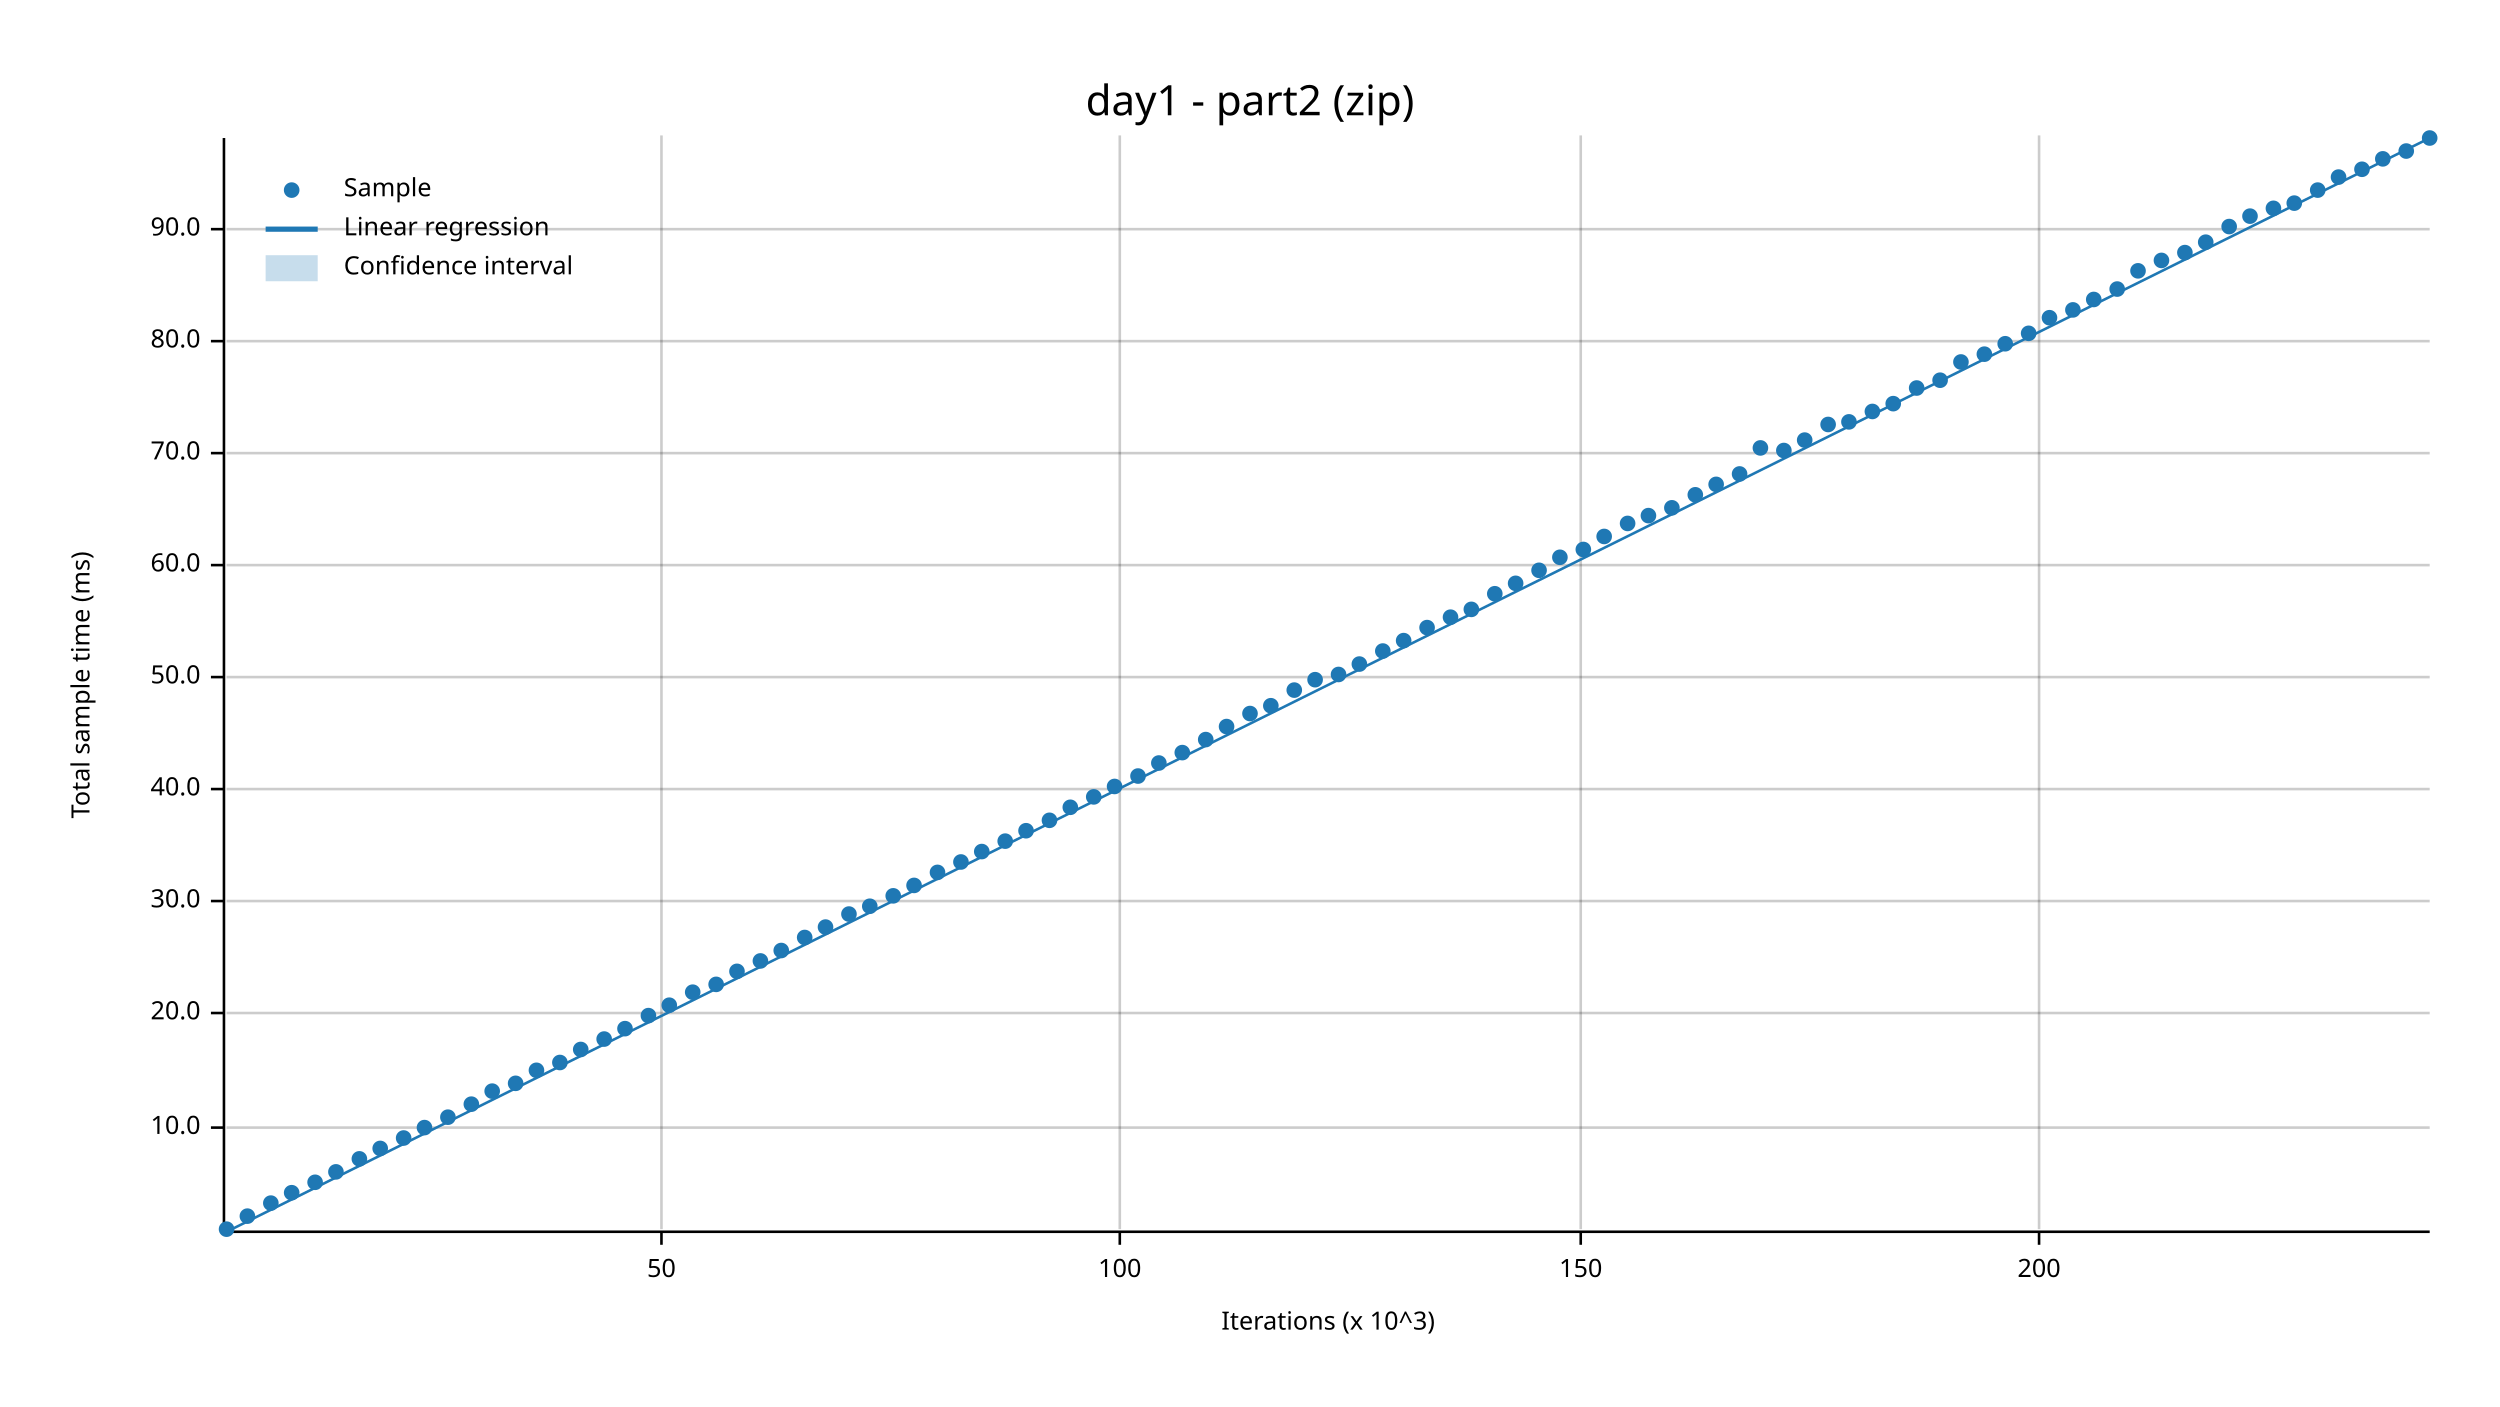
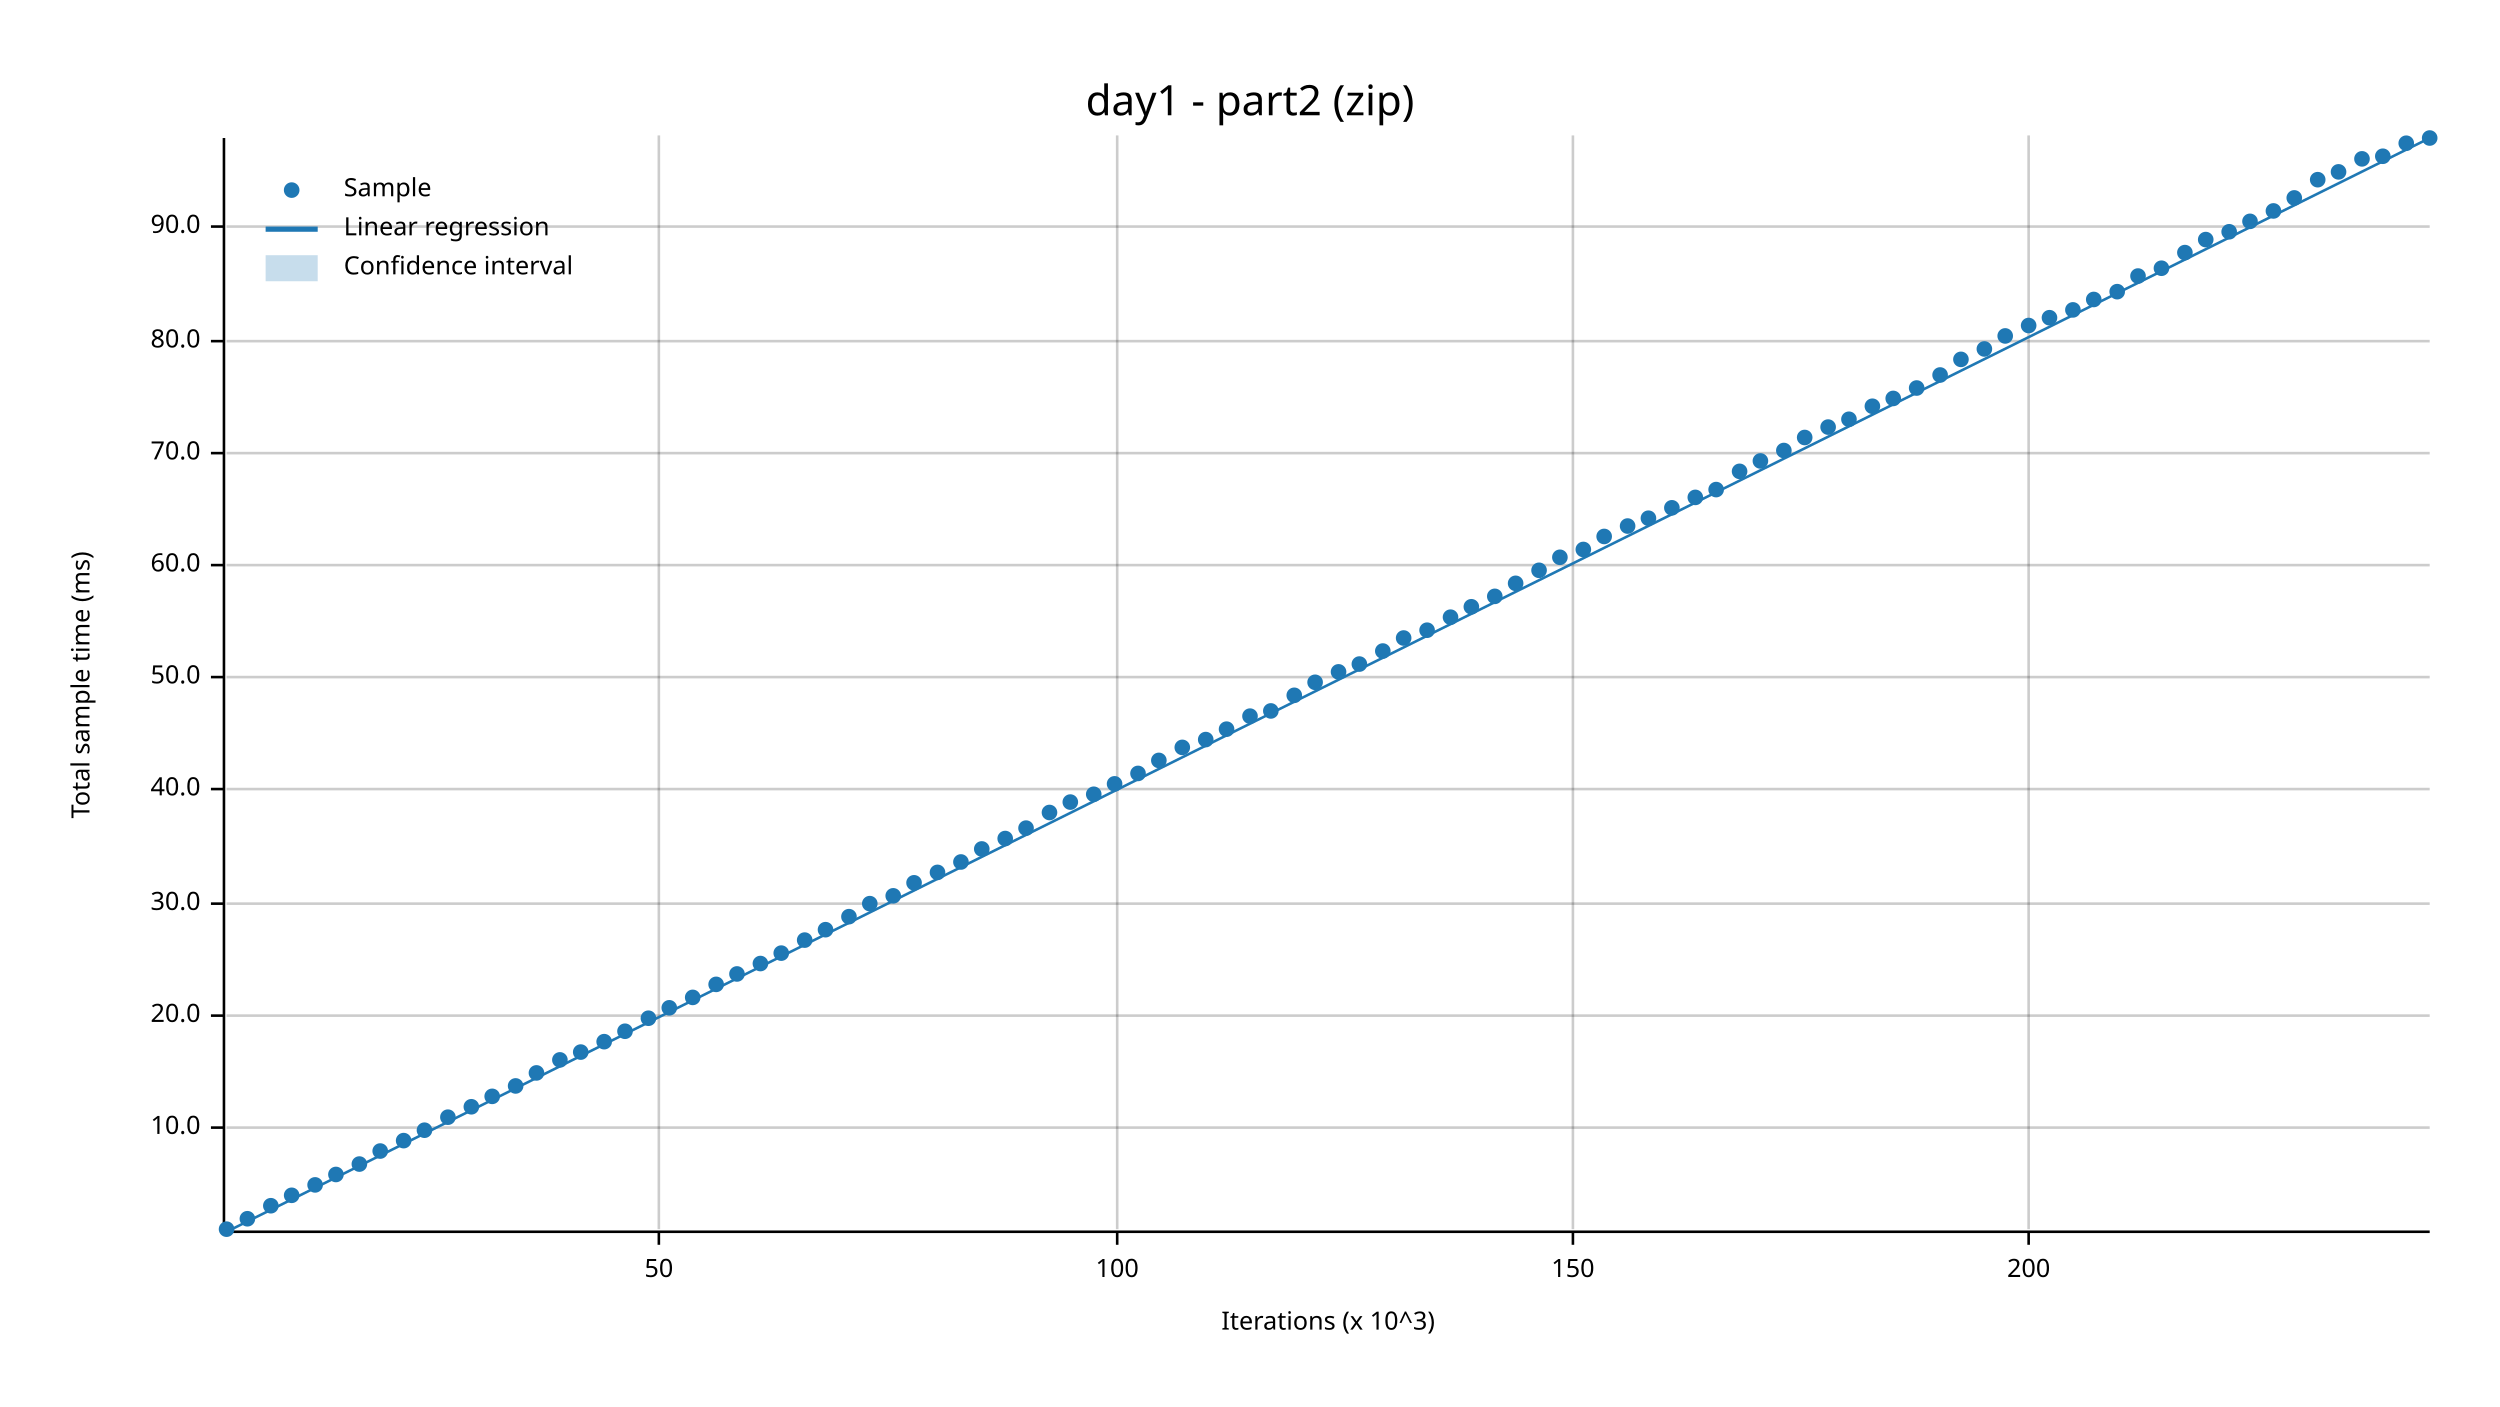
<svg xmlns="http://www.w3.org/2000/svg" width="960" height="540" viewBox="0 0 960 540">
  <text x="480" y="32" dy="0.76em" text-anchor="middle" font-family="sans-serif" font-size="16.129" opacity="1" fill="#000000">
day1 - part2 (zip)
</text>
  <text x="27" y="263" dy="0.76em" text-anchor="middle" font-family="sans-serif" font-size="9.677" opacity="1" fill="#000000" transform="rotate(270, 27, 263)">
Total sample time (ms)
</text>
  <text x="510" y="513" dy="-0.5ex" text-anchor="middle" font-family="sans-serif" font-size="9.677" opacity="1" fill="#000000">
Iterations (x 10^3)
</text>
-   <line opacity="0.2" stroke="#000000" stroke-width="1" x1="254" y1="472" x2="254" y2="52" />
-   <line opacity="0.2" stroke="#000000" stroke-width="1" x1="430" y1="472" x2="430" y2="52" />
-   <line opacity="0.2" stroke="#000000" stroke-width="1" x1="607" y1="472" x2="607" y2="52" />
-   <line opacity="0.2" stroke="#000000" stroke-width="1" x1="783" y1="472" x2="783" y2="52" />
+   <line opacity="0.2" stroke="#000000" stroke-width="1" x1="253" y1="472" x2="253" y2="52" />
+   <line opacity="0.2" stroke="#000000" stroke-width="1" x1="429" y1="472" x2="429" y2="52" />
+   <line opacity="0.2" stroke="#000000" stroke-width="1" x1="604" y1="472" x2="604" y2="52" />
+   <line opacity="0.2" stroke="#000000" stroke-width="1" x1="779" y1="472" x2="779" y2="52" />
  <line opacity="0.2" stroke="#000000" stroke-width="1" x1="87" y1="433" x2="933" y2="433" />
-   <line opacity="0.2" stroke="#000000" stroke-width="1" x1="87" y1="389" x2="933" y2="389" />
-   <line opacity="0.2" stroke="#000000" stroke-width="1" x1="87" y1="346" x2="933" y2="346" />
+   <line opacity="0.2" stroke="#000000" stroke-width="1" x1="87" y1="390" x2="933" y2="390" />
+   <line opacity="0.2" stroke="#000000" stroke-width="1" x1="87" y1="347" x2="933" y2="347" />
  <line opacity="0.2" stroke="#000000" stroke-width="1" x1="87" y1="303" x2="933" y2="303" />
  <line opacity="0.2" stroke="#000000" stroke-width="1" x1="87" y1="260" x2="933" y2="260" />
  <line opacity="0.2" stroke="#000000" stroke-width="1" x1="87" y1="217" x2="933" y2="217" />
  <line opacity="0.2" stroke="#000000" stroke-width="1" x1="87" y1="174" x2="933" y2="174" />
  <line opacity="0.2" stroke="#000000" stroke-width="1" x1="87" y1="131" x2="933" y2="131" />
-   <line opacity="0.2" stroke="#000000" stroke-width="1" x1="87" y1="88" x2="933" y2="88" />
+   <line opacity="0.2" stroke="#000000" stroke-width="1" x1="87" y1="87" x2="933" y2="87" />
  <polyline fill="none" opacity="1" stroke="#000000" stroke-width="1" points="86,53 86,473 " />
  <text x="77" y="433" dy="0.5ex" text-anchor="end" font-family="sans-serif" font-size="9.677" opacity="1" fill="#000000">
10.0
</text>
  <polyline fill="none" opacity="1" stroke="#000000" stroke-width="1" points="81,433 86,433 " />
-   <text x="77" y="389" dy="0.5ex" text-anchor="end" font-family="sans-serif" font-size="9.677" opacity="1" fill="#000000">
+   <text x="77" y="390" dy="0.5ex" text-anchor="end" font-family="sans-serif" font-size="9.677" opacity="1" fill="#000000">
20.0
</text>
-   <polyline fill="none" opacity="1" stroke="#000000" stroke-width="1" points="81,389 86,389 " />
-   <text x="77" y="346" dy="0.5ex" text-anchor="end" font-family="sans-serif" font-size="9.677" opacity="1" fill="#000000">
+   <polyline fill="none" opacity="1" stroke="#000000" stroke-width="1" points="81,390 86,390 " />
+   <text x="77" y="347" dy="0.5ex" text-anchor="end" font-family="sans-serif" font-size="9.677" opacity="1" fill="#000000">
30.0
</text>
-   <polyline fill="none" opacity="1" stroke="#000000" stroke-width="1" points="81,346 86,346 " />
+   <polyline fill="none" opacity="1" stroke="#000000" stroke-width="1" points="81,347 86,347 " />
  <text x="77" y="303" dy="0.5ex" text-anchor="end" font-family="sans-serif" font-size="9.677" opacity="1" fill="#000000">
40.0
</text>
  <polyline fill="none" opacity="1" stroke="#000000" stroke-width="1" points="81,303 86,303 " />
  <text x="77" y="260" dy="0.5ex" text-anchor="end" font-family="sans-serif" font-size="9.677" opacity="1" fill="#000000">
50.0
</text>
  <polyline fill="none" opacity="1" stroke="#000000" stroke-width="1" points="81,260 86,260 " />
  <text x="77" y="217" dy="0.5ex" text-anchor="end" font-family="sans-serif" font-size="9.677" opacity="1" fill="#000000">
60.0
</text>
  <polyline fill="none" opacity="1" stroke="#000000" stroke-width="1" points="81,217 86,217 " />
  <text x="77" y="174" dy="0.5ex" text-anchor="end" font-family="sans-serif" font-size="9.677" opacity="1" fill="#000000">
70.0
</text>
  <polyline fill="none" opacity="1" stroke="#000000" stroke-width="1" points="81,174 86,174 " />
  <text x="77" y="131" dy="0.5ex" text-anchor="end" font-family="sans-serif" font-size="9.677" opacity="1" fill="#000000">
80.0
</text>
  <polyline fill="none" opacity="1" stroke="#000000" stroke-width="1" points="81,131 86,131 " />
-   <text x="77" y="88" dy="0.5ex" text-anchor="end" font-family="sans-serif" font-size="9.677" opacity="1" fill="#000000">
+   <text x="77" y="87" dy="0.5ex" text-anchor="end" font-family="sans-serif" font-size="9.677" opacity="1" fill="#000000">
90.0
</text>
-   <polyline fill="none" opacity="1" stroke="#000000" stroke-width="1" points="81,88 86,88 " />
+   <polyline fill="none" opacity="1" stroke="#000000" stroke-width="1" points="81,87 86,87 " />
  <polyline fill="none" opacity="1" stroke="#000000" stroke-width="1" points="87,473 933,473 " />
-   <text x="254" y="483" dy="0.76em" text-anchor="middle" font-family="sans-serif" font-size="9.677" opacity="1" fill="#000000">
+   <text x="253" y="483" dy="0.76em" text-anchor="middle" font-family="sans-serif" font-size="9.677" opacity="1" fill="#000000">
50
</text>
-   <polyline fill="none" opacity="1" stroke="#000000" stroke-width="1" points="254,473 254,478 " />
-   <text x="430" y="483" dy="0.76em" text-anchor="middle" font-family="sans-serif" font-size="9.677" opacity="1" fill="#000000">
+   <polyline fill="none" opacity="1" stroke="#000000" stroke-width="1" points="253,473 253,478 " />
+   <text x="429" y="483" dy="0.76em" text-anchor="middle" font-family="sans-serif" font-size="9.677" opacity="1" fill="#000000">
100
</text>
-   <polyline fill="none" opacity="1" stroke="#000000" stroke-width="1" points="430,473 430,478 " />
-   <text x="607" y="483" dy="0.76em" text-anchor="middle" font-family="sans-serif" font-size="9.677" opacity="1" fill="#000000">
+   <polyline fill="none" opacity="1" stroke="#000000" stroke-width="1" points="429,473 429,478 " />
+   <text x="604" y="483" dy="0.76em" text-anchor="middle" font-family="sans-serif" font-size="9.677" opacity="1" fill="#000000">
150
</text>
-   <polyline fill="none" opacity="1" stroke="#000000" stroke-width="1" points="607,473 607,478 " />
-   <text x="783" y="483" dy="0.76em" text-anchor="middle" font-family="sans-serif" font-size="9.677" opacity="1" fill="#000000">
+   <polyline fill="none" opacity="1" stroke="#000000" stroke-width="1" points="604,473 604,478 " />
+   <text x="779" y="483" dy="0.76em" text-anchor="middle" font-family="sans-serif" font-size="9.677" opacity="1" fill="#000000">
200
</text>
-   <polyline fill="none" opacity="1" stroke="#000000" stroke-width="1" points="783,473 783,478 " />
+   <polyline fill="none" opacity="1" stroke="#000000" stroke-width="1" points="779,473 779,478 " />
  <circle cx="87" cy="472" r="3" opacity="1" fill="#1F78B4" stroke="none" stroke-width="1" />
-   <circle cx="95" cy="467" r="3" opacity="1" fill="#1F78B4" stroke="none" stroke-width="1" />
-   <circle cx="104" cy="462" r="3" opacity="1" fill="#1F78B4" stroke="none" stroke-width="1" />
-   <circle cx="112" cy="458" r="3" opacity="1" fill="#1F78B4" stroke="none" stroke-width="1" />
-   <circle cx="121" cy="454" r="3" opacity="1" fill="#1F78B4" stroke="none" stroke-width="1" />
-   <circle cx="129" cy="450" r="3" opacity="1" fill="#1F78B4" stroke="none" stroke-width="1" />
-   <circle cx="138" cy="445" r="3" opacity="1" fill="#1F78B4" stroke="none" stroke-width="1" />
-   <circle cx="146" cy="441" r="3" opacity="1" fill="#1F78B4" stroke="none" stroke-width="1" />
-   <circle cx="155" cy="437" r="3" opacity="1" fill="#1F78B4" stroke="none" stroke-width="1" />
-   <circle cx="163" cy="433" r="3" opacity="1" fill="#1F78B4" stroke="none" stroke-width="1" />
+   <circle cx="95" cy="468" r="3" opacity="1" fill="#1F78B4" stroke="none" stroke-width="1" />
+   <circle cx="104" cy="463" r="3" opacity="1" fill="#1F78B4" stroke="none" stroke-width="1" />
+   <circle cx="112" cy="459" r="3" opacity="1" fill="#1F78B4" stroke="none" stroke-width="1" />
+   <circle cx="121" cy="455" r="3" opacity="1" fill="#1F78B4" stroke="none" stroke-width="1" />
+   <circle cx="129" cy="451" r="3" opacity="1" fill="#1F78B4" stroke="none" stroke-width="1" />
+   <circle cx="138" cy="447" r="3" opacity="1" fill="#1F78B4" stroke="none" stroke-width="1" />
+   <circle cx="146" cy="442" r="3" opacity="1" fill="#1F78B4" stroke="none" stroke-width="1" />
+   <circle cx="155" cy="438" r="3" opacity="1" fill="#1F78B4" stroke="none" stroke-width="1" />
+   <circle cx="163" cy="434" r="3" opacity="1" fill="#1F78B4" stroke="none" stroke-width="1" />
  <circle cx="172" cy="429" r="3" opacity="1" fill="#1F78B4" stroke="none" stroke-width="1" />
-   <circle cx="181" cy="424" r="3" opacity="1" fill="#1F78B4" stroke="none" stroke-width="1" />
-   <circle cx="189" cy="419" r="3" opacity="1" fill="#1F78B4" stroke="none" stroke-width="1" />
-   <circle cx="198" cy="416" r="3" opacity="1" fill="#1F78B4" stroke="none" stroke-width="1" />
-   <circle cx="206" cy="411" r="3" opacity="1" fill="#1F78B4" stroke="none" stroke-width="1" />
-   <circle cx="215" cy="408" r="3" opacity="1" fill="#1F78B4" stroke="none" stroke-width="1" />
-   <circle cx="223" cy="403" r="3" opacity="1" fill="#1F78B4" stroke="none" stroke-width="1" />
-   <circle cx="232" cy="399" r="3" opacity="1" fill="#1F78B4" stroke="none" stroke-width="1" />
-   <circle cx="240" cy="395" r="3" opacity="1" fill="#1F78B4" stroke="none" stroke-width="1" />
-   <circle cx="249" cy="390" r="3" opacity="1" fill="#1F78B4" stroke="none" stroke-width="1" />
-   <circle cx="257" cy="386" r="3" opacity="1" fill="#1F78B4" stroke="none" stroke-width="1" />
-   <circle cx="266" cy="381" r="3" opacity="1" fill="#1F78B4" stroke="none" stroke-width="1" />
+   <circle cx="181" cy="425" r="3" opacity="1" fill="#1F78B4" stroke="none" stroke-width="1" />
+   <circle cx="189" cy="421" r="3" opacity="1" fill="#1F78B4" stroke="none" stroke-width="1" />
+   <circle cx="198" cy="417" r="3" opacity="1" fill="#1F78B4" stroke="none" stroke-width="1" />
+   <circle cx="206" cy="412" r="3" opacity="1" fill="#1F78B4" stroke="none" stroke-width="1" />
+   <circle cx="215" cy="407" r="3" opacity="1" fill="#1F78B4" stroke="none" stroke-width="1" />
+   <circle cx="223" cy="404" r="3" opacity="1" fill="#1F78B4" stroke="none" stroke-width="1" />
+   <circle cx="232" cy="400" r="3" opacity="1" fill="#1F78B4" stroke="none" stroke-width="1" />
+   <circle cx="240" cy="396" r="3" opacity="1" fill="#1F78B4" stroke="none" stroke-width="1" />
+   <circle cx="249" cy="391" r="3" opacity="1" fill="#1F78B4" stroke="none" stroke-width="1" />
+   <circle cx="257" cy="387" r="3" opacity="1" fill="#1F78B4" stroke="none" stroke-width="1" />
+   <circle cx="266" cy="383" r="3" opacity="1" fill="#1F78B4" stroke="none" stroke-width="1" />
  <circle cx="275" cy="378" r="3" opacity="1" fill="#1F78B4" stroke="none" stroke-width="1" />
-   <circle cx="283" cy="373" r="3" opacity="1" fill="#1F78B4" stroke="none" stroke-width="1" />
-   <circle cx="292" cy="369" r="3" opacity="1" fill="#1F78B4" stroke="none" stroke-width="1" />
-   <circle cx="300" cy="365" r="3" opacity="1" fill="#1F78B4" stroke="none" stroke-width="1" />
-   <circle cx="309" cy="360" r="3" opacity="1" fill="#1F78B4" stroke="none" stroke-width="1" />
-   <circle cx="317" cy="356" r="3" opacity="1" fill="#1F78B4" stroke="none" stroke-width="1" />
-   <circle cx="326" cy="351" r="3" opacity="1" fill="#1F78B4" stroke="none" stroke-width="1" />
-   <circle cx="334" cy="348" r="3" opacity="1" fill="#1F78B4" stroke="none" stroke-width="1" />
+   <circle cx="283" cy="374" r="3" opacity="1" fill="#1F78B4" stroke="none" stroke-width="1" />
+   <circle cx="292" cy="370" r="3" opacity="1" fill="#1F78B4" stroke="none" stroke-width="1" />
+   <circle cx="300" cy="366" r="3" opacity="1" fill="#1F78B4" stroke="none" stroke-width="1" />
+   <circle cx="309" cy="361" r="3" opacity="1" fill="#1F78B4" stroke="none" stroke-width="1" />
+   <circle cx="317" cy="357" r="3" opacity="1" fill="#1F78B4" stroke="none" stroke-width="1" />
+   <circle cx="326" cy="352" r="3" opacity="1" fill="#1F78B4" stroke="none" stroke-width="1" />
+   <circle cx="334" cy="347" r="3" opacity="1" fill="#1F78B4" stroke="none" stroke-width="1" />
  <circle cx="343" cy="344" r="3" opacity="1" fill="#1F78B4" stroke="none" stroke-width="1" />
-   <circle cx="351" cy="340" r="3" opacity="1" fill="#1F78B4" stroke="none" stroke-width="1" />
+   <circle cx="351" cy="339" r="3" opacity="1" fill="#1F78B4" stroke="none" stroke-width="1" />
  <circle cx="360" cy="335" r="3" opacity="1" fill="#1F78B4" stroke="none" stroke-width="1" />
  <circle cx="369" cy="331" r="3" opacity="1" fill="#1F78B4" stroke="none" stroke-width="1" />
-   <circle cx="377" cy="327" r="3" opacity="1" fill="#1F78B4" stroke="none" stroke-width="1" />
-   <circle cx="386" cy="323" r="3" opacity="1" fill="#1F78B4" stroke="none" stroke-width="1" />
-   <circle cx="394" cy="319" r="3" opacity="1" fill="#1F78B4" stroke="none" stroke-width="1" />
-   <circle cx="403" cy="315" r="3" opacity="1" fill="#1F78B4" stroke="none" stroke-width="1" />
-   <circle cx="411" cy="310" r="3" opacity="1" fill="#1F78B4" stroke="none" stroke-width="1" />
-   <circle cx="420" cy="306" r="3" opacity="1" fill="#1F78B4" stroke="none" stroke-width="1" />
-   <circle cx="428" cy="302" r="3" opacity="1" fill="#1F78B4" stroke="none" stroke-width="1" />
-   <circle cx="437" cy="298" r="3" opacity="1" fill="#1F78B4" stroke="none" stroke-width="1" />
-   <circle cx="445" cy="293" r="3" opacity="1" fill="#1F78B4" stroke="none" stroke-width="1" />
-   <circle cx="454" cy="289" r="3" opacity="1" fill="#1F78B4" stroke="none" stroke-width="1" />
+   <circle cx="377" cy="326" r="3" opacity="1" fill="#1F78B4" stroke="none" stroke-width="1" />
+   <circle cx="386" cy="322" r="3" opacity="1" fill="#1F78B4" stroke="none" stroke-width="1" />
+   <circle cx="394" cy="318" r="3" opacity="1" fill="#1F78B4" stroke="none" stroke-width="1" />
+   <circle cx="403" cy="312" r="3" opacity="1" fill="#1F78B4" stroke="none" stroke-width="1" />
+   <circle cx="411" cy="308" r="3" opacity="1" fill="#1F78B4" stroke="none" stroke-width="1" />
+   <circle cx="420" cy="305" r="3" opacity="1" fill="#1F78B4" stroke="none" stroke-width="1" />
+   <circle cx="428" cy="301" r="3" opacity="1" fill="#1F78B4" stroke="none" stroke-width="1" />
+   <circle cx="437" cy="297" r="3" opacity="1" fill="#1F78B4" stroke="none" stroke-width="1" />
+   <circle cx="445" cy="292" r="3" opacity="1" fill="#1F78B4" stroke="none" stroke-width="1" />
+   <circle cx="454" cy="287" r="3" opacity="1" fill="#1F78B4" stroke="none" stroke-width="1" />
  <circle cx="463" cy="284" r="3" opacity="1" fill="#1F78B4" stroke="none" stroke-width="1" />
-   <circle cx="471" cy="279" r="3" opacity="1" fill="#1F78B4" stroke="none" stroke-width="1" />
-   <circle cx="480" cy="274" r="3" opacity="1" fill="#1F78B4" stroke="none" stroke-width="1" />
-   <circle cx="488" cy="271" r="3" opacity="1" fill="#1F78B4" stroke="none" stroke-width="1" />
-   <circle cx="497" cy="265" r="3" opacity="1" fill="#1F78B4" stroke="none" stroke-width="1" />
-   <circle cx="505" cy="261" r="3" opacity="1" fill="#1F78B4" stroke="none" stroke-width="1" />
-   <circle cx="514" cy="259" r="3" opacity="1" fill="#1F78B4" stroke="none" stroke-width="1" />
+   <circle cx="471" cy="280" r="3" opacity="1" fill="#1F78B4" stroke="none" stroke-width="1" />
+   <circle cx="480" cy="275" r="3" opacity="1" fill="#1F78B4" stroke="none" stroke-width="1" />
+   <circle cx="488" cy="273" r="3" opacity="1" fill="#1F78B4" stroke="none" stroke-width="1" />
+   <circle cx="497" cy="267" r="3" opacity="1" fill="#1F78B4" stroke="none" stroke-width="1" />
+   <circle cx="505" cy="262" r="3" opacity="1" fill="#1F78B4" stroke="none" stroke-width="1" />
+   <circle cx="514" cy="258" r="3" opacity="1" fill="#1F78B4" stroke="none" stroke-width="1" />
  <circle cx="522" cy="255" r="3" opacity="1" fill="#1F78B4" stroke="none" stroke-width="1" />
  <circle cx="531" cy="250" r="3" opacity="1" fill="#1F78B4" stroke="none" stroke-width="1" />
-   <circle cx="539" cy="246" r="3" opacity="1" fill="#1F78B4" stroke="none" stroke-width="1" />
-   <circle cx="548" cy="241" r="3" opacity="1" fill="#1F78B4" stroke="none" stroke-width="1" />
+   <circle cx="539" cy="245" r="3" opacity="1" fill="#1F78B4" stroke="none" stroke-width="1" />
+   <circle cx="548" cy="242" r="3" opacity="1" fill="#1F78B4" stroke="none" stroke-width="1" />
  <circle cx="557" cy="237" r="3" opacity="1" fill="#1F78B4" stroke="none" stroke-width="1" />
-   <circle cx="565" cy="234" r="3" opacity="1" fill="#1F78B4" stroke="none" stroke-width="1" />
-   <circle cx="574" cy="228" r="3" opacity="1" fill="#1F78B4" stroke="none" stroke-width="1" />
+   <circle cx="565" cy="233" r="3" opacity="1" fill="#1F78B4" stroke="none" stroke-width="1" />
+   <circle cx="574" cy="229" r="3" opacity="1" fill="#1F78B4" stroke="none" stroke-width="1" />
  <circle cx="582" cy="224" r="3" opacity="1" fill="#1F78B4" stroke="none" stroke-width="1" />
  <circle cx="591" cy="219" r="3" opacity="1" fill="#1F78B4" stroke="none" stroke-width="1" />
  <circle cx="599" cy="214" r="3" opacity="1" fill="#1F78B4" stroke="none" stroke-width="1" />
  <circle cx="608" cy="211" r="3" opacity="1" fill="#1F78B4" stroke="none" stroke-width="1" />
  <circle cx="616" cy="206" r="3" opacity="1" fill="#1F78B4" stroke="none" stroke-width="1" />
-   <circle cx="625" cy="201" r="3" opacity="1" fill="#1F78B4" stroke="none" stroke-width="1" />
-   <circle cx="633" cy="198" r="3" opacity="1" fill="#1F78B4" stroke="none" stroke-width="1" />
+   <circle cx="625" cy="202" r="3" opacity="1" fill="#1F78B4" stroke="none" stroke-width="1" />
+   <circle cx="633" cy="199" r="3" opacity="1" fill="#1F78B4" stroke="none" stroke-width="1" />
  <circle cx="642" cy="195" r="3" opacity="1" fill="#1F78B4" stroke="none" stroke-width="1" />
-   <circle cx="651" cy="190" r="3" opacity="1" fill="#1F78B4" stroke="none" stroke-width="1" />
-   <circle cx="659" cy="186" r="3" opacity="1" fill="#1F78B4" stroke="none" stroke-width="1" />
-   <circle cx="668" cy="182" r="3" opacity="1" fill="#1F78B4" stroke="none" stroke-width="1" />
-   <circle cx="676" cy="172" r="3" opacity="1" fill="#1F78B4" stroke="none" stroke-width="1" />
+   <circle cx="651" cy="191" r="3" opacity="1" fill="#1F78B4" stroke="none" stroke-width="1" />
+   <circle cx="659" cy="188" r="3" opacity="1" fill="#1F78B4" stroke="none" stroke-width="1" />
+   <circle cx="668" cy="181" r="3" opacity="1" fill="#1F78B4" stroke="none" stroke-width="1" />
+   <circle cx="676" cy="177" r="3" opacity="1" fill="#1F78B4" stroke="none" stroke-width="1" />
  <circle cx="685" cy="173" r="3" opacity="1" fill="#1F78B4" stroke="none" stroke-width="1" />
-   <circle cx="693" cy="169" r="3" opacity="1" fill="#1F78B4" stroke="none" stroke-width="1" />
-   <circle cx="702" cy="163" r="3" opacity="1" fill="#1F78B4" stroke="none" stroke-width="1" />
-   <circle cx="710" cy="162" r="3" opacity="1" fill="#1F78B4" stroke="none" stroke-width="1" />
-   <circle cx="719" cy="158" r="3" opacity="1" fill="#1F78B4" stroke="none" stroke-width="1" />
-   <circle cx="727" cy="155" r="3" opacity="1" fill="#1F78B4" stroke="none" stroke-width="1" />
+   <circle cx="693" cy="168" r="3" opacity="1" fill="#1F78B4" stroke="none" stroke-width="1" />
+   <circle cx="702" cy="164" r="3" opacity="1" fill="#1F78B4" stroke="none" stroke-width="1" />
+   <circle cx="710" cy="161" r="3" opacity="1" fill="#1F78B4" stroke="none" stroke-width="1" />
+   <circle cx="719" cy="156" r="3" opacity="1" fill="#1F78B4" stroke="none" stroke-width="1" />
+   <circle cx="727" cy="153" r="3" opacity="1" fill="#1F78B4" stroke="none" stroke-width="1" />
  <circle cx="736" cy="149" r="3" opacity="1" fill="#1F78B4" stroke="none" stroke-width="1" />
-   <circle cx="745" cy="146" r="3" opacity="1" fill="#1F78B4" stroke="none" stroke-width="1" />
-   <circle cx="753" cy="139" r="3" opacity="1" fill="#1F78B4" stroke="none" stroke-width="1" />
-   <circle cx="762" cy="136" r="3" opacity="1" fill="#1F78B4" stroke="none" stroke-width="1" />
-   <circle cx="770" cy="132" r="3" opacity="1" fill="#1F78B4" stroke="none" stroke-width="1" />
-   <circle cx="779" cy="128" r="3" opacity="1" fill="#1F78B4" stroke="none" stroke-width="1" />
+   <circle cx="745" cy="144" r="3" opacity="1" fill="#1F78B4" stroke="none" stroke-width="1" />
+   <circle cx="753" cy="138" r="3" opacity="1" fill="#1F78B4" stroke="none" stroke-width="1" />
+   <circle cx="762" cy="134" r="3" opacity="1" fill="#1F78B4" stroke="none" stroke-width="1" />
+   <circle cx="770" cy="129" r="3" opacity="1" fill="#1F78B4" stroke="none" stroke-width="1" />
+   <circle cx="779" cy="125" r="3" opacity="1" fill="#1F78B4" stroke="none" stroke-width="1" />
  <circle cx="787" cy="122" r="3" opacity="1" fill="#1F78B4" stroke="none" stroke-width="1" />
  <circle cx="796" cy="119" r="3" opacity="1" fill="#1F78B4" stroke="none" stroke-width="1" />
  <circle cx="804" cy="115" r="3" opacity="1" fill="#1F78B4" stroke="none" stroke-width="1" />
-   <circle cx="813" cy="111" r="3" opacity="1" fill="#1F78B4" stroke="none" stroke-width="1" />
-   <circle cx="821" cy="104" r="3" opacity="1" fill="#1F78B4" stroke="none" stroke-width="1" />
-   <circle cx="830" cy="100" r="3" opacity="1" fill="#1F78B4" stroke="none" stroke-width="1" />
+   <circle cx="813" cy="112" r="3" opacity="1" fill="#1F78B4" stroke="none" stroke-width="1" />
+   <circle cx="821" cy="106" r="3" opacity="1" fill="#1F78B4" stroke="none" stroke-width="1" />
+   <circle cx="830" cy="103" r="3" opacity="1" fill="#1F78B4" stroke="none" stroke-width="1" />
  <circle cx="839" cy="97" r="3" opacity="1" fill="#1F78B4" stroke="none" stroke-width="1" />
-   <circle cx="847" cy="93" r="3" opacity="1" fill="#1F78B4" stroke="none" stroke-width="1" />
-   <circle cx="856" cy="87" r="3" opacity="1" fill="#1F78B4" stroke="none" stroke-width="1" />
-   <circle cx="864" cy="83" r="3" opacity="1" fill="#1F78B4" stroke="none" stroke-width="1" />
-   <circle cx="873" cy="80" r="3" opacity="1" fill="#1F78B4" stroke="none" stroke-width="1" />
-   <circle cx="881" cy="78" r="3" opacity="1" fill="#1F78B4" stroke="none" stroke-width="1" />
-   <circle cx="890" cy="73" r="3" opacity="1" fill="#1F78B4" stroke="none" stroke-width="1" />
-   <circle cx="898" cy="68" r="3" opacity="1" fill="#1F78B4" stroke="none" stroke-width="1" />
-   <circle cx="907" cy="65" r="3" opacity="1" fill="#1F78B4" stroke="none" stroke-width="1" />
-   <circle cx="915" cy="61" r="3" opacity="1" fill="#1F78B4" stroke="none" stroke-width="1" />
-   <circle cx="924" cy="58" r="3" opacity="1" fill="#1F78B4" stroke="none" stroke-width="1" />
+   <circle cx="847" cy="92" r="3" opacity="1" fill="#1F78B4" stroke="none" stroke-width="1" />
+   <circle cx="856" cy="89" r="3" opacity="1" fill="#1F78B4" stroke="none" stroke-width="1" />
+   <circle cx="864" cy="85" r="3" opacity="1" fill="#1F78B4" stroke="none" stroke-width="1" />
+   <circle cx="873" cy="81" r="3" opacity="1" fill="#1F78B4" stroke="none" stroke-width="1" />
+   <circle cx="881" cy="76" r="3" opacity="1" fill="#1F78B4" stroke="none" stroke-width="1" />
+   <circle cx="890" cy="69" r="3" opacity="1" fill="#1F78B4" stroke="none" stroke-width="1" />
+   <circle cx="898" cy="66" r="3" opacity="1" fill="#1F78B4" stroke="none" stroke-width="1" />
+   <circle cx="907" cy="61" r="3" opacity="1" fill="#1F78B4" stroke="none" stroke-width="1" />
+   <circle cx="915" cy="60" r="3" opacity="1" fill="#1F78B4" stroke="none" stroke-width="1" />
+   <circle cx="924" cy="55" r="3" opacity="1" fill="#1F78B4" stroke="none" stroke-width="1" />
  <circle cx="933" cy="53" r="3" opacity="1" fill="#1F78B4" stroke="none" stroke-width="1" />
  <polyline fill="none" opacity="1" stroke="#1F78B4" stroke-width="1" points="87,473 933,53 " />
  <polygon opacity="0.25" fill="#1F78B4" points="87,473 933,53 933,53 " />
  <text x="132" y="68" dy="0.76em" text-anchor="start" font-family="sans-serif" font-size="9.677" opacity="1" fill="#000000">
Sample
</text>
  <text x="132" y="83" dy="0.76em" text-anchor="start" font-family="sans-serif" font-size="9.677" opacity="1" fill="#000000">
Linear regression
</text>
  <text x="132" y="98" dy="0.76em" text-anchor="start" font-family="sans-serif" font-size="9.677" opacity="1" fill="#000000">
Confidence interval
</text>
  <circle cx="112" cy="73" r="3" opacity="1" fill="#1F78B4" stroke="none" stroke-width="1" />
  <polyline fill="none" opacity="1" stroke="#1F78B4" stroke-width="2" points="102,88 122,88 " />
  <rect x="102" y="98" width="20" height="10" opacity="0.25" fill="#1F78B4" stroke="none" />
</svg>
